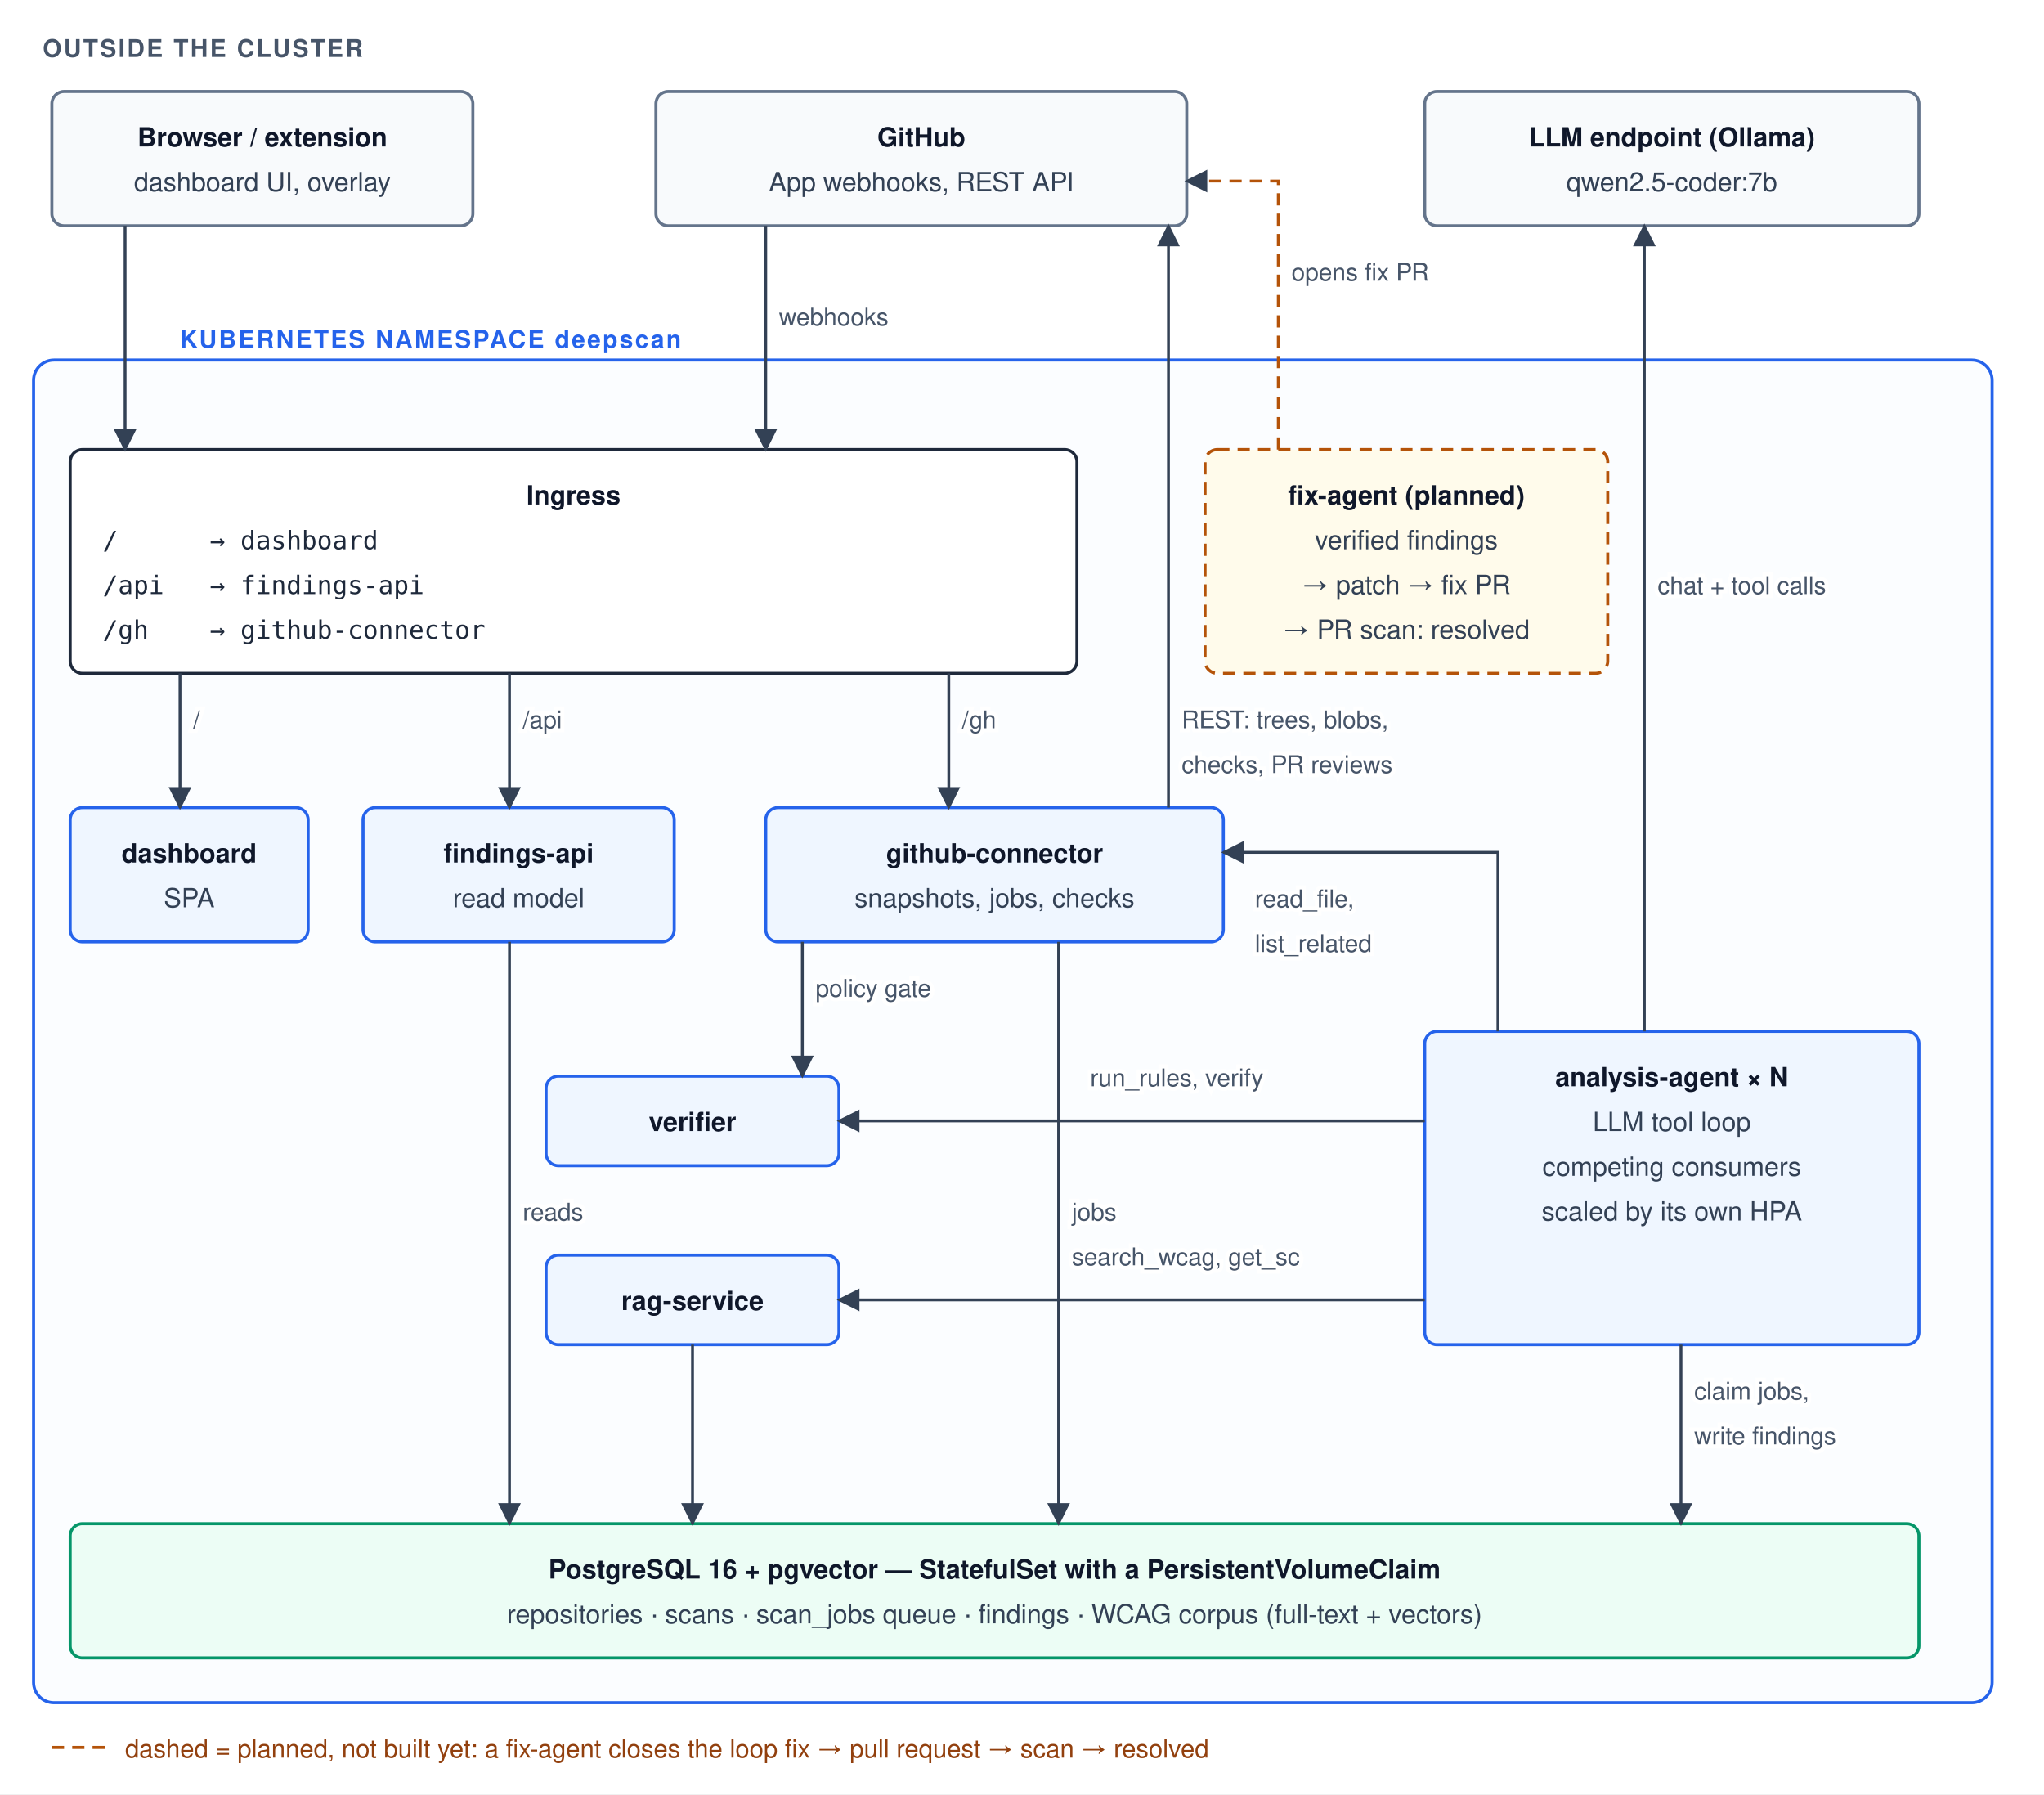
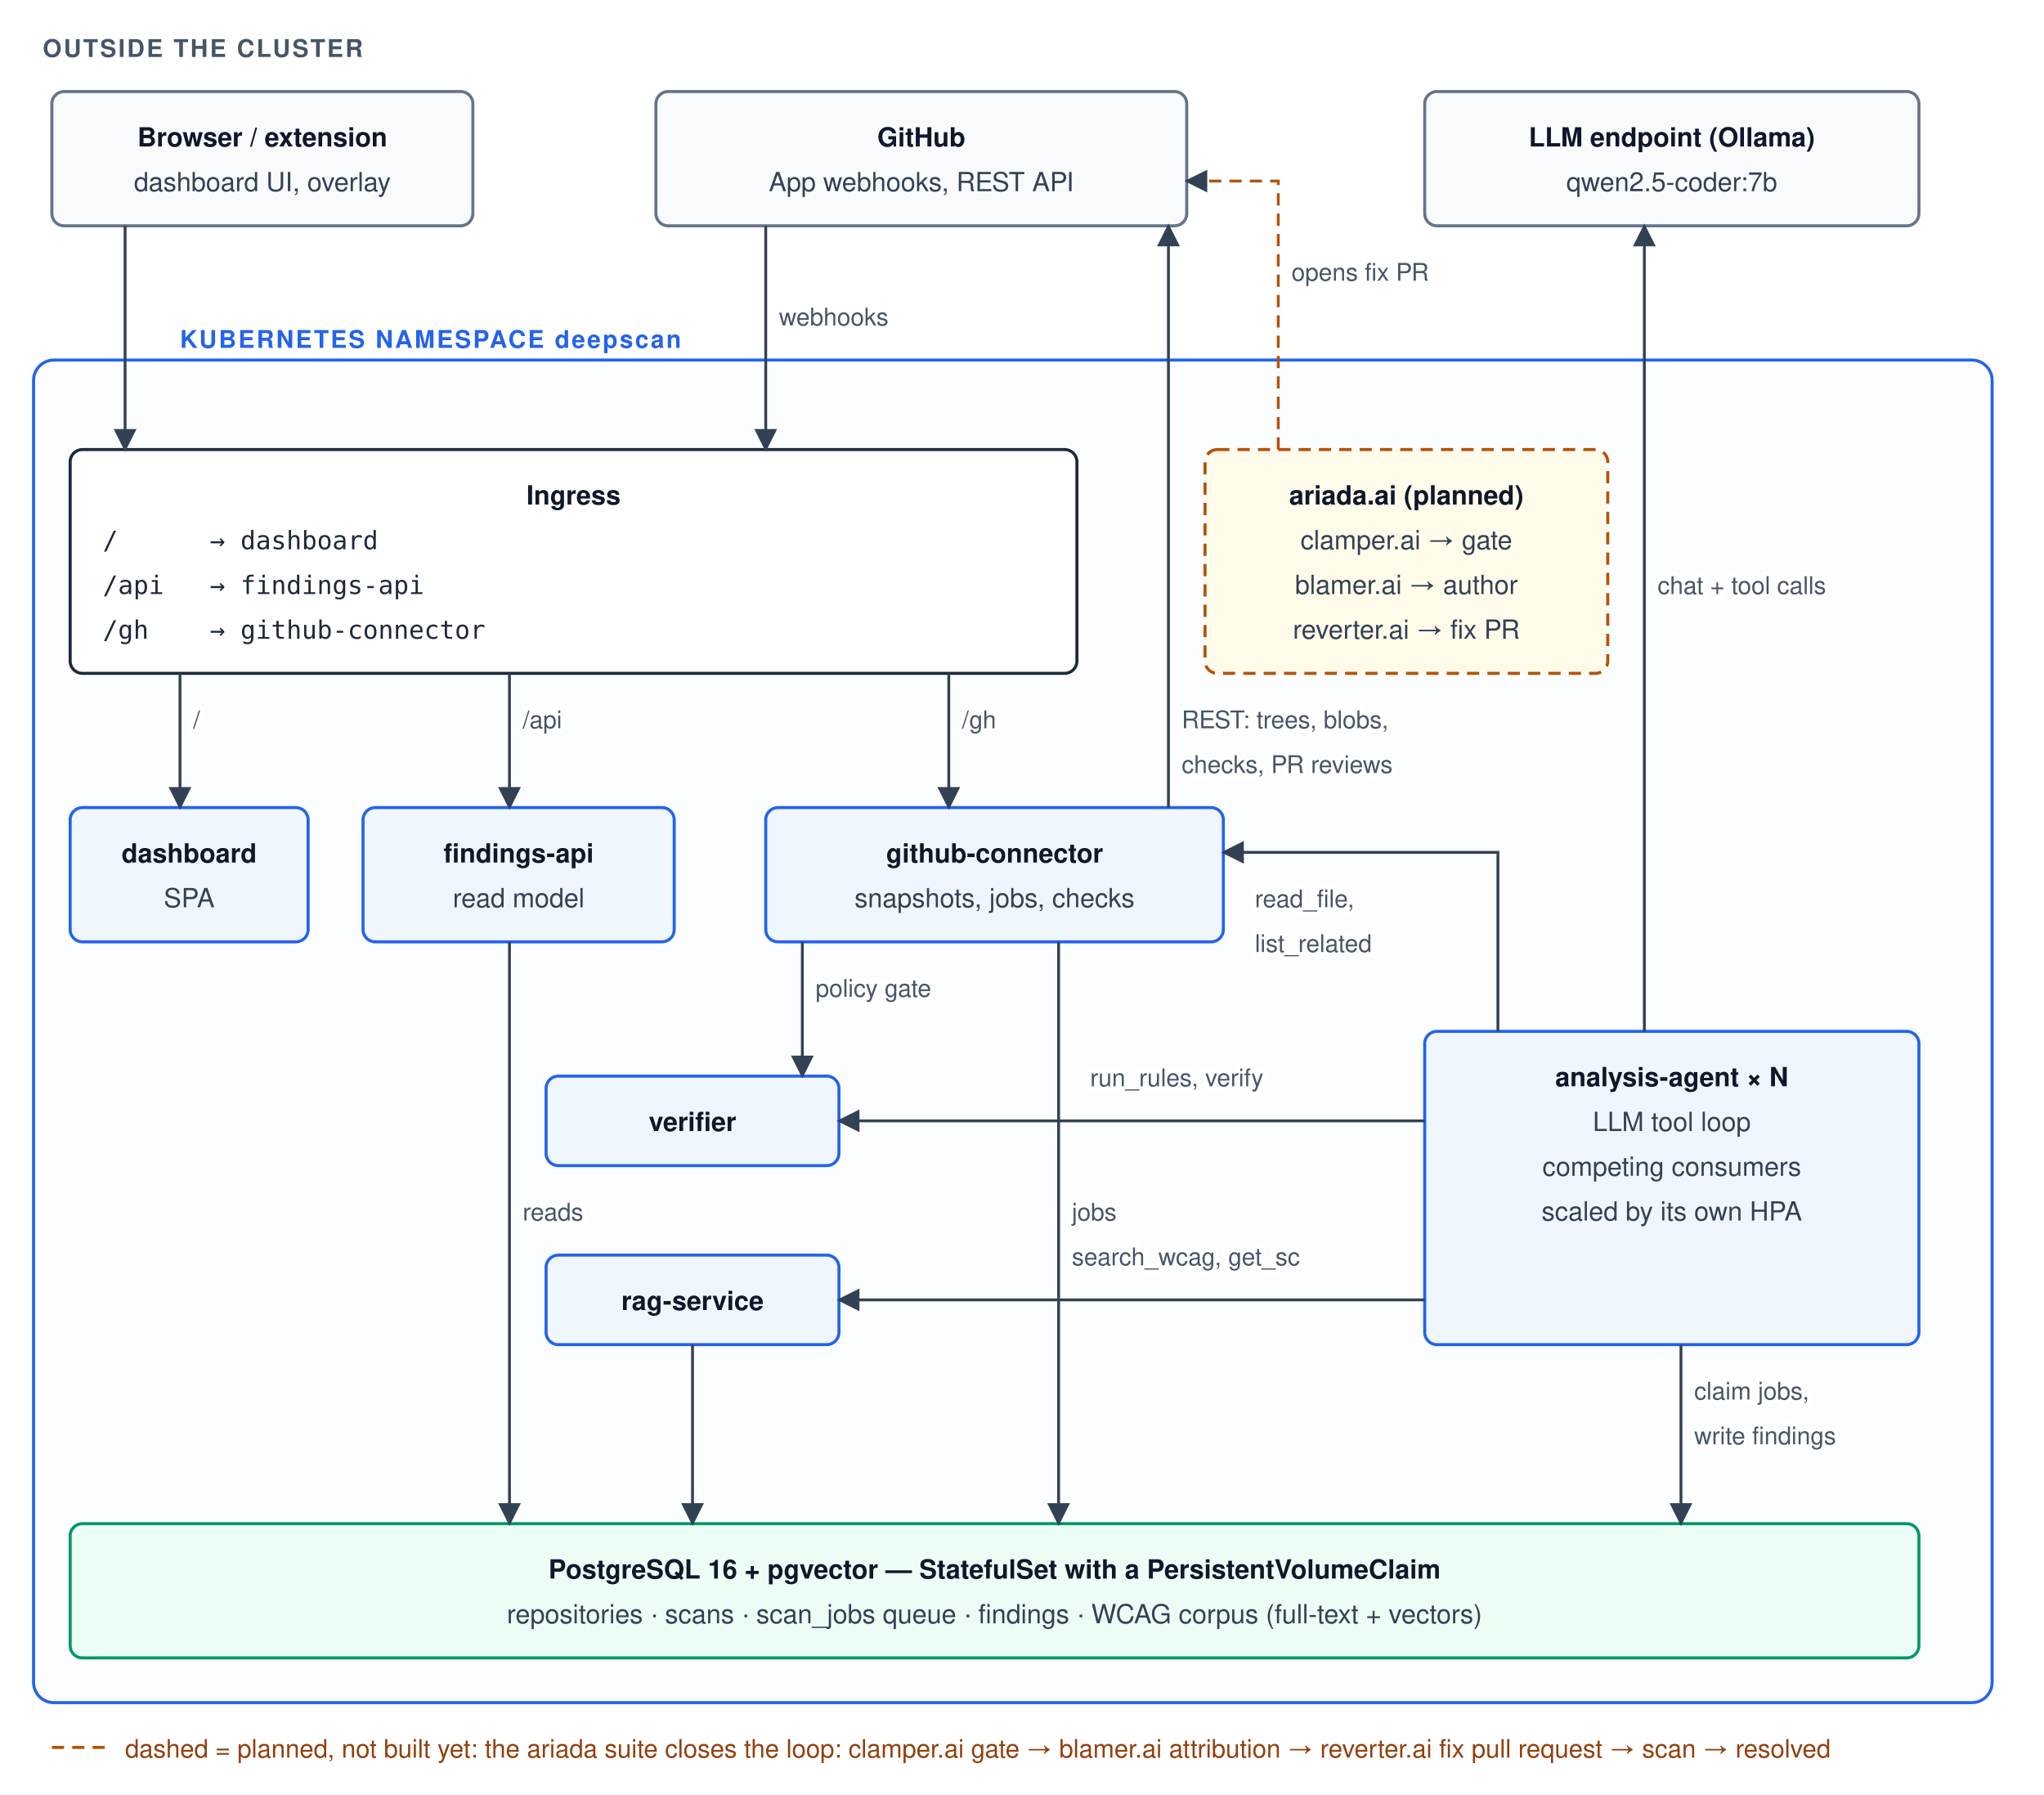
<svg xmlns="http://www.w3.org/2000/svg" viewBox="0 0 1005 882" font-family="Atkinson Hyperlegible Next, -apple-system, Segoe UI, Helvetica, Arial, sans-serif" font-size="13" role="img" aria-labelledby="t d">
  <defs>
    <marker id="a" viewBox="0 0 10 10" refX="9" refY="5" markerWidth="8" markerHeight="8" orient="auto-start-reverse">
      <path d="M0,0 L10,5 L0,10 z" fill="#334155" />
    </marker>
  </defs>
  <rect width="100%" height="100%" fill="#ffffff" />
  <text x="21" y="28" font-weight="700" fill="#475569" letter-spacing=".08em" font-size="12">OUTSIDE THE CLUSTER</text>
  <rect x="16.5" y="177" width="963" height="660" rx="10" fill="#fbfdff" stroke="#2563eb" stroke-width="1.5" />
  <text x="88.5" y="171" font-weight="700" fill="#2563eb" letter-spacing=".08em" font-size="12">KUBERNETES NAMESPACE deepscan</text>
  <rect x="25.5" y="45" width="207" height="66" rx="6" fill="#f8fafc" stroke="#64748b" stroke-width="1.5" />
  <text x="129" y="72" text-anchor="middle" font-weight="700" fill="#0f172a">Browser / extension</text>
  <text x="129" y="94" text-anchor="middle" fill="#334155">dashboard UI, overlay</text>
  <rect x="322.5" y="45" width="261" height="66" rx="6" fill="#f8fafc" stroke="#64748b" stroke-width="1.5" />
  <text x="453" y="72" text-anchor="middle" font-weight="700" fill="#0f172a">GitHub</text>
  <text x="453" y="94" text-anchor="middle" fill="#334155">App webhooks, REST API</text>
  <rect x="700.5" y="45" width="243" height="66" rx="6" fill="#f8fafc" stroke="#64748b" stroke-width="1.5" />
  <text x="822" y="72" text-anchor="middle" font-weight="700" fill="#0f172a">LLM endpoint (Ollama)</text>
  <text x="822" y="94" text-anchor="middle" fill="#334155">qwen2.5-coder:7b</text>
  <rect x="34.5" y="221" width="495" height="110" rx="6" fill="#ffffff" stroke="#1e293b" stroke-width="1.5" />
  <text x="282" y="248" text-anchor="middle" font-weight="700" fill="#0f172a">Ingress</text>
  <text x="50.5" y="270" xml:space="preserve" font-family="Atkinson Hyperlegible Mono, ui-monospace, Menlo, monospace" font-size="12.5" fill="#1e293b">/      → dashboard</text>
  <text x="50.5" y="292" xml:space="preserve" font-family="Atkinson Hyperlegible Mono, ui-monospace, Menlo, monospace" font-size="12.5" fill="#1e293b">/api   → findings-api</text>
  <text x="50.5" y="314" xml:space="preserve" font-family="Atkinson Hyperlegible Mono, ui-monospace, Menlo, monospace" font-size="12.5" fill="#1e293b">/gh    → github-connector</text>
  <rect x="34.5" y="397" width="117" height="66" rx="6" fill="#eff6ff" stroke="#2563eb" stroke-width="1.5" />
  <text x="93" y="424" text-anchor="middle" font-weight="700" fill="#0f172a">dashboard</text>
  <text x="93" y="446" text-anchor="middle" fill="#334155">SPA</text>
  <rect x="178.5" y="397" width="153" height="66" rx="6" fill="#eff6ff" stroke="#2563eb" stroke-width="1.5" />
  <text x="255" y="424" text-anchor="middle" font-weight="700" fill="#0f172a">findings-api</text>
  <text x="255" y="446" text-anchor="middle" fill="#334155">read model</text>
  <rect x="376.5" y="397" width="225" height="66" rx="6" fill="#eff6ff" stroke="#2563eb" stroke-width="1.5" />
  <text x="489" y="424" text-anchor="middle" font-weight="700" fill="#0f172a">github-connector</text>
  <text x="489" y="446" text-anchor="middle" fill="#334155">snapshots, jobs, checks</text>
  <rect x="268.5" y="529" width="144" height="44" rx="6" fill="#eff6ff" stroke="#2563eb" stroke-width="1.5" />
  <text x="340.5" y="556" text-anchor="middle" font-weight="700" fill="#0f172a">verifier</text>
  <rect x="268.5" y="617" width="144" height="44" rx="6" fill="#eff6ff" stroke="#2563eb" stroke-width="1.5" />
  <text x="340.5" y="644" text-anchor="middle" font-weight="700" fill="#0f172a">rag-service</text>
  <rect x="592.5" y="221" width="198" height="110" rx="6" fill="#fffbeb" stroke="#b45309" stroke-width="1.5" stroke-dasharray="6 4" />
-   <text x="691.5" y="248" text-anchor="middle" font-weight="700" fill="#0f172a">fix-agent (planned)</text>
-   <text x="691.5" y="270" text-anchor="middle" fill="#334155">verified findings</text>
-   <text x="691.5" y="292" text-anchor="middle" fill="#334155">→ patch → fix PR</text>
-   <text x="691.5" y="314" text-anchor="middle" fill="#334155">→ PR scan: resolved</text>
+   <text x="691.5" y="248" text-anchor="middle" font-weight="700" fill="#0f172a">ariada.ai (planned)</text>
+   <text x="691.5" y="270" text-anchor="middle" fill="#334155">clamper.ai → gate</text>
+   <text x="691.5" y="292" text-anchor="middle" fill="#334155">blamer.ai → author</text>
+   <text x="691.5" y="314" text-anchor="middle" fill="#334155">reverter.ai → fix PR</text>
  <rect x="700.5" y="507" width="243" height="154" rx="6" fill="#eff6ff" stroke="#2563eb" stroke-width="1.5" />
  <text x="822" y="534" text-anchor="middle" font-weight="700" fill="#0f172a">analysis-agent × N</text>
  <text x="822" y="556" text-anchor="middle" fill="#334155">LLM tool loop</text>
  <text x="822" y="578" text-anchor="middle" fill="#334155">competing consumers</text>
  <text x="822" y="600" text-anchor="middle" fill="#334155">scaled by its own HPA</text>
  <rect x="34.5" y="749" width="909" height="66" rx="6" fill="#ecfdf5" stroke="#059669" stroke-width="1.5" />
  <text x="489" y="776" text-anchor="middle" font-weight="700" fill="#0f172a">PostgreSQL 16 + pgvector — StatefulSet with a PersistentVolumeClaim</text>
  <text x="489" y="798" text-anchor="middle" fill="#334155">repositories · scans · scan_jobs queue · findings · WCAG corpus (full-text + vectors)</text>
  <polyline points="61.5,111 61.5,221" fill="none" stroke="#334155" stroke-width="1.4" marker-end="url(#a)" />
  <polyline points="376.5,111 376.5,221" fill="none" stroke="#334155" stroke-width="1.4" marker-end="url(#a)" />
  <text x="383" y="160" fill="#475569" font-size="12" stroke="#ffffff" stroke-width="4" paint-order="stroke">webhooks</text>
  <polyline points="574.5,397 574.5,111" fill="none" stroke="#334155" stroke-width="1.4" marker-end="url(#a)" />
  <text x="581" y="358" fill="#475569" font-size="12" stroke="#ffffff" stroke-width="4" paint-order="stroke">REST: trees, blobs,</text>
  <text x="581" y="380" fill="#475569" font-size="12" stroke="#ffffff" stroke-width="4" paint-order="stroke">checks, PR reviews</text>
  <polyline points="628.5,221 628.5,89 583.5,89" fill="none" stroke="#b45309" stroke-width="1.4" stroke-dasharray="6 4" marker-end="url(#a)" />
  <text x="635" y="138" fill="#475569" font-size="12" stroke="#ffffff" stroke-width="4" paint-order="stroke">opens fix PR</text>
  <polyline points="808.5,507 808.5,111" fill="none" stroke="#334155" stroke-width="1.4" marker-end="url(#a)" />
  <text x="815" y="292" fill="#475569" font-size="12" stroke="#ffffff" stroke-width="4" paint-order="stroke">chat + tool calls</text>
  <polyline points="88.5,331 88.5,397" fill="none" stroke="#334155" stroke-width="1.4" marker-end="url(#a)" />
  <text x="95" y="358" fill="#475569" font-size="12" stroke="#ffffff" stroke-width="4" paint-order="stroke">/</text>
  <polyline points="250.5,331 250.5,397" fill="none" stroke="#334155" stroke-width="1.4" marker-end="url(#a)" />
  <text x="257" y="358" fill="#475569" font-size="12" stroke="#ffffff" stroke-width="4" paint-order="stroke">/api</text>
  <polyline points="466.5,331 466.5,397" fill="none" stroke="#334155" stroke-width="1.4" marker-end="url(#a)" />
  <text x="473" y="358" fill="#475569" font-size="12" stroke="#ffffff" stroke-width="4" paint-order="stroke">/gh</text>
  <polyline points="736.5,507 736.5,419 601.5,419" fill="none" stroke="#334155" stroke-width="1.4" marker-end="url(#a)" />
  <text x="617" y="446" fill="#475569" font-size="12" stroke="#ffffff" stroke-width="4" paint-order="stroke">read_file,</text>
  <text x="617" y="468" fill="#475569" font-size="12" stroke="#ffffff" stroke-width="4" paint-order="stroke">list_related</text>
  <polyline points="394.5,463 394.5,529" fill="none" stroke="#334155" stroke-width="1.4" marker-end="url(#a)" />
  <text x="401" y="490" fill="#475569" font-size="12" stroke="#ffffff" stroke-width="4" paint-order="stroke">policy gate</text>
  <polyline points="700.5,551 412.5,551" fill="none" stroke="#334155" stroke-width="1.4" marker-end="url(#a)" />
  <text x="536" y="534" fill="#475569" font-size="12" stroke="#ffffff" stroke-width="4" paint-order="stroke">run_rules, verify</text>
  <polyline points="700.5,639 412.5,639" fill="none" stroke="#334155" stroke-width="1.4" marker-end="url(#a)" />
  <text x="527" y="622" fill="#475569" font-size="12" stroke="#ffffff" stroke-width="4" paint-order="stroke">search_wcag, get_sc</text>
  <polyline points="250.5,463 250.5,749" fill="none" stroke="#334155" stroke-width="1.4" marker-end="url(#a)" />
  <text x="257" y="600" fill="#475569" font-size="12" stroke="#ffffff" stroke-width="4" paint-order="stroke">reads</text>
  <polyline points="340.5,661 340.5,749" fill="none" stroke="#334155" stroke-width="1.4" marker-end="url(#a)" />
  <polyline points="520.5,463 520.5,749" fill="none" stroke="#334155" stroke-width="1.4" marker-end="url(#a)" />
  <text x="527" y="600" fill="#475569" font-size="12" stroke="#ffffff" stroke-width="4" paint-order="stroke">jobs</text>
  <polyline points="826.5,661 826.5,749" fill="none" stroke="#334155" stroke-width="1.4" marker-end="url(#a)" />
  <text x="833" y="688" fill="#475569" font-size="12" stroke="#ffffff" stroke-width="4" paint-order="stroke">claim jobs,</text>
  <text x="833" y="710" fill="#475569" font-size="12" stroke="#ffffff" stroke-width="4" paint-order="stroke">write findings</text>
  <line x1="25.5" y1="859" x2="52.5" y2="859" stroke="#b45309" stroke-width="1.5" stroke-dasharray="6 4" />
-   <text x="61.5" y="864" fill="#92400e" font-size="12.5">dashed = planned, not built yet: a fix-agent closes the loop fix → pull request → scan → resolved</text>
+   <text x="61.5" y="864" fill="#92400e" font-size="12.5">dashed = planned, not built yet: the ariada suite closes the loop: clamper.ai gate → blamer.ai attribution → reverter.ai fix pull request → scan → resolved</text>
</svg>
